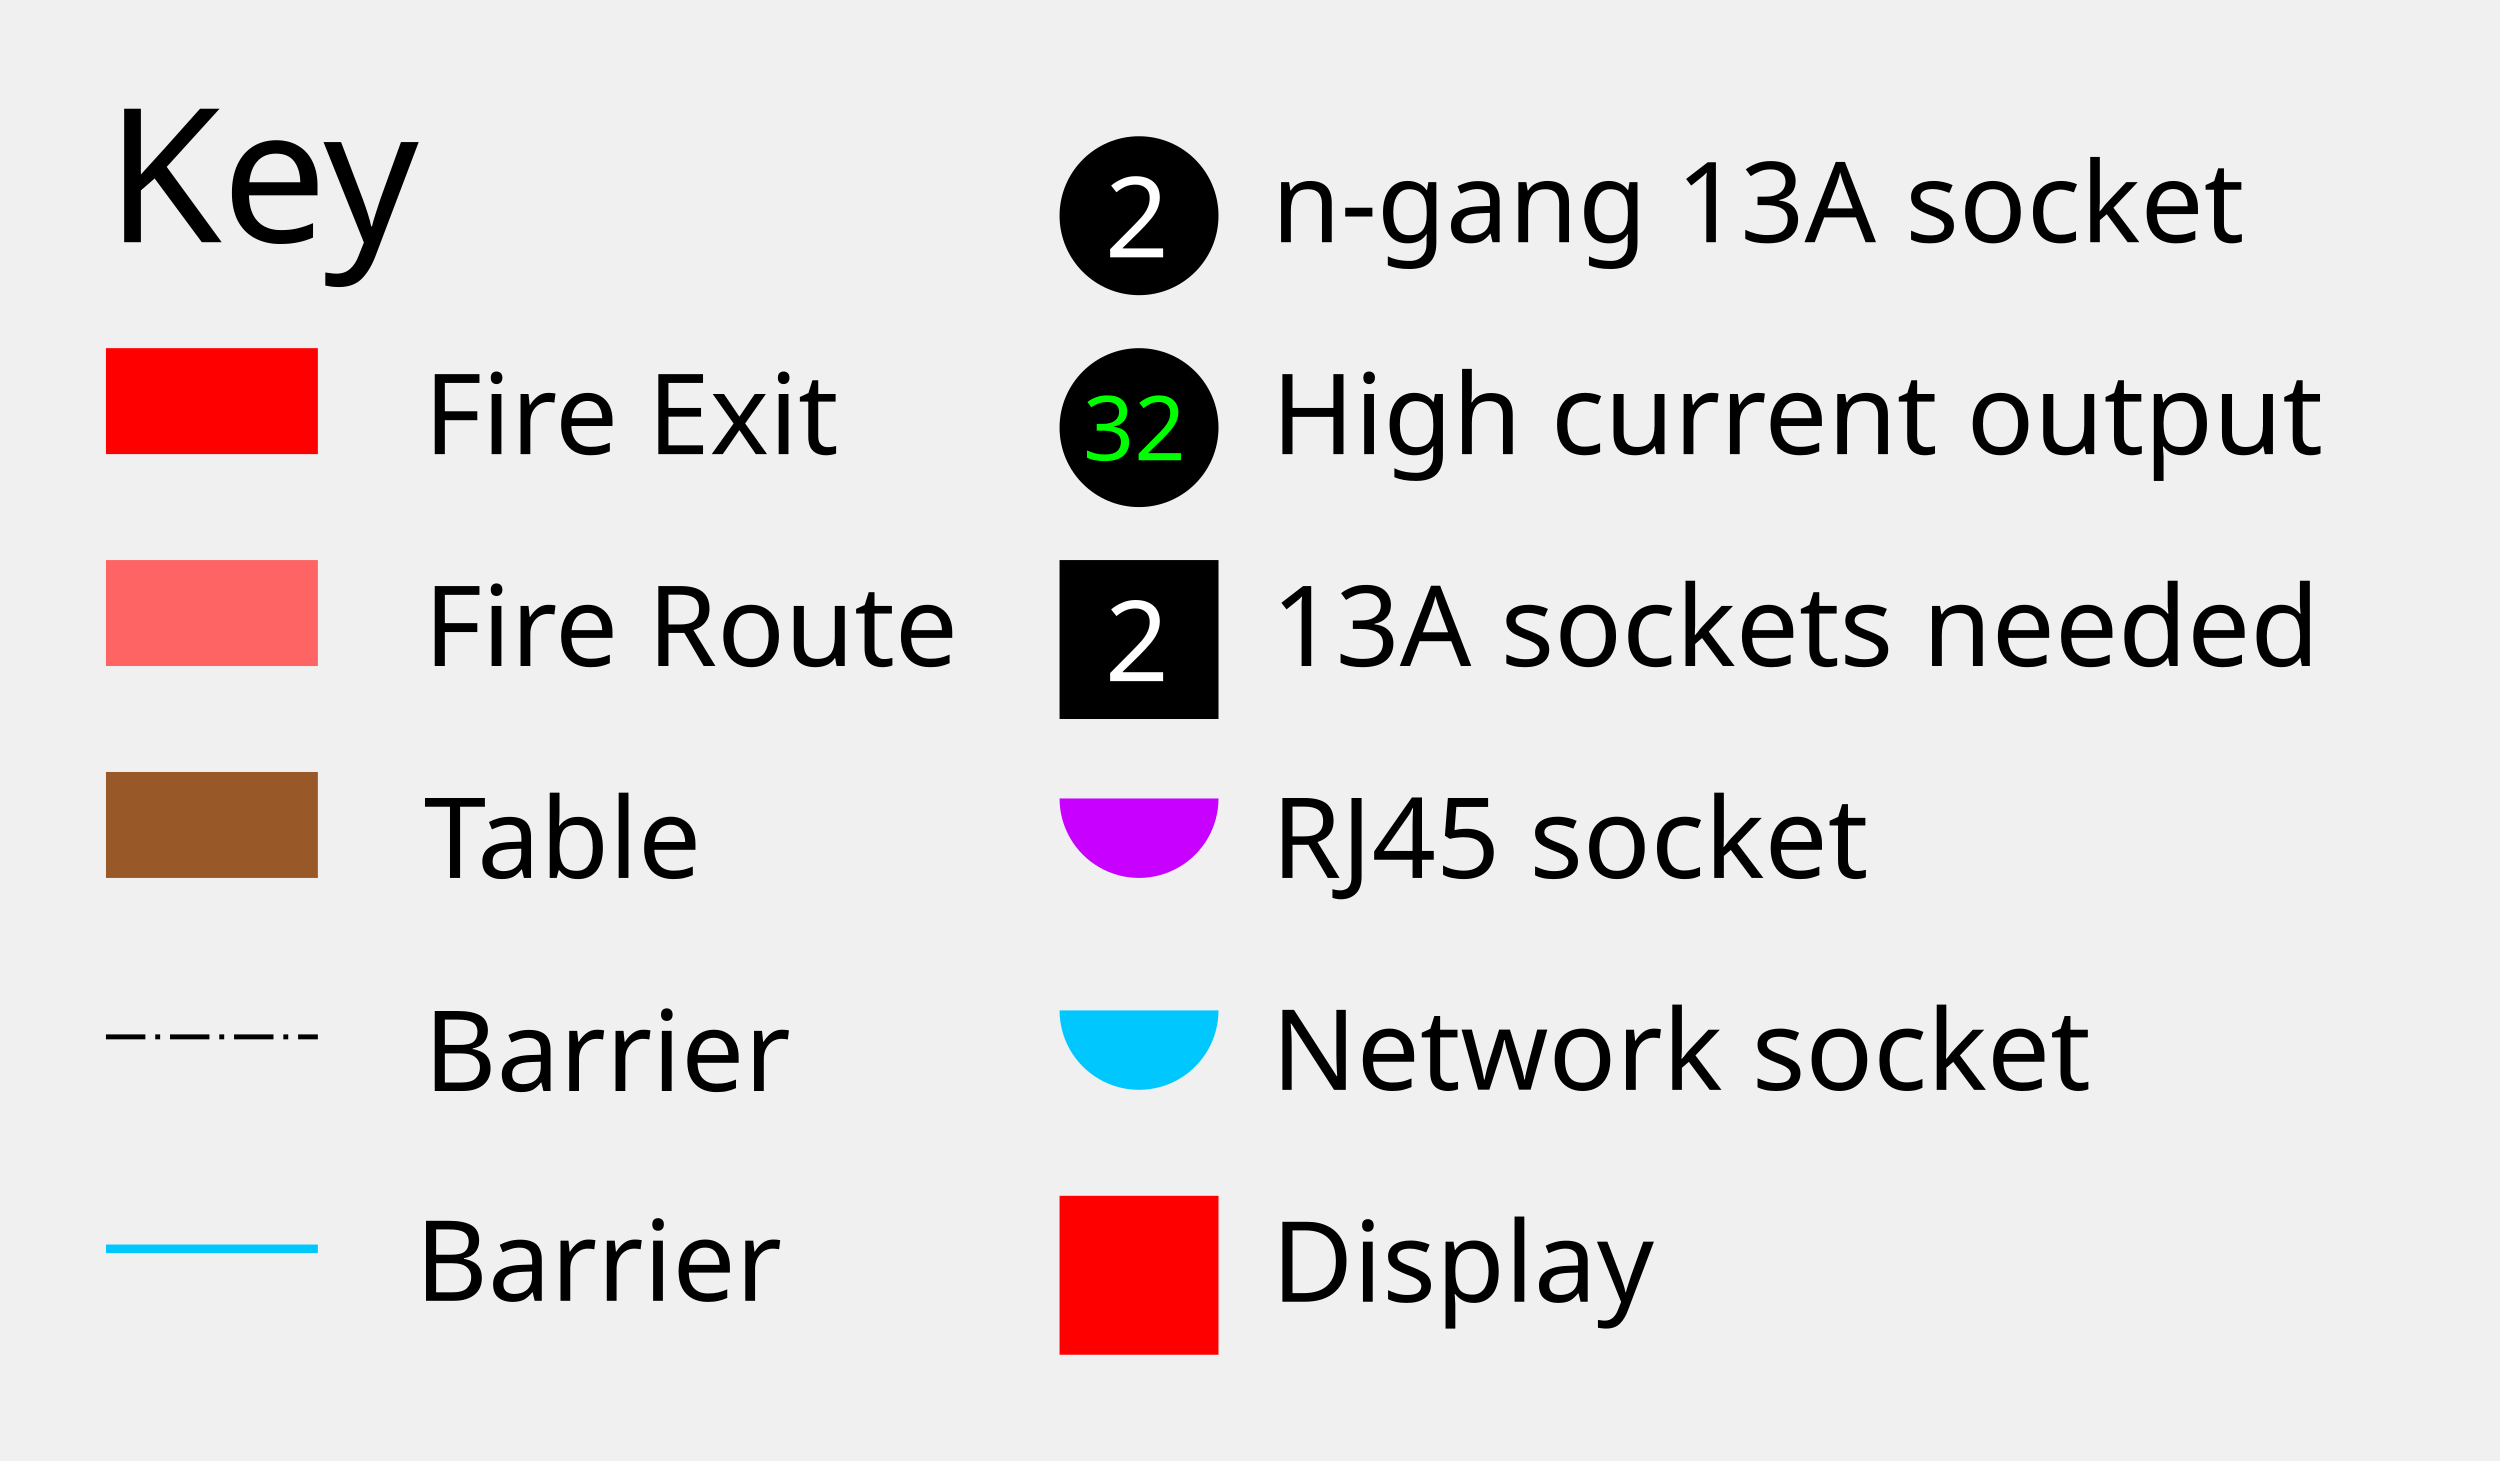
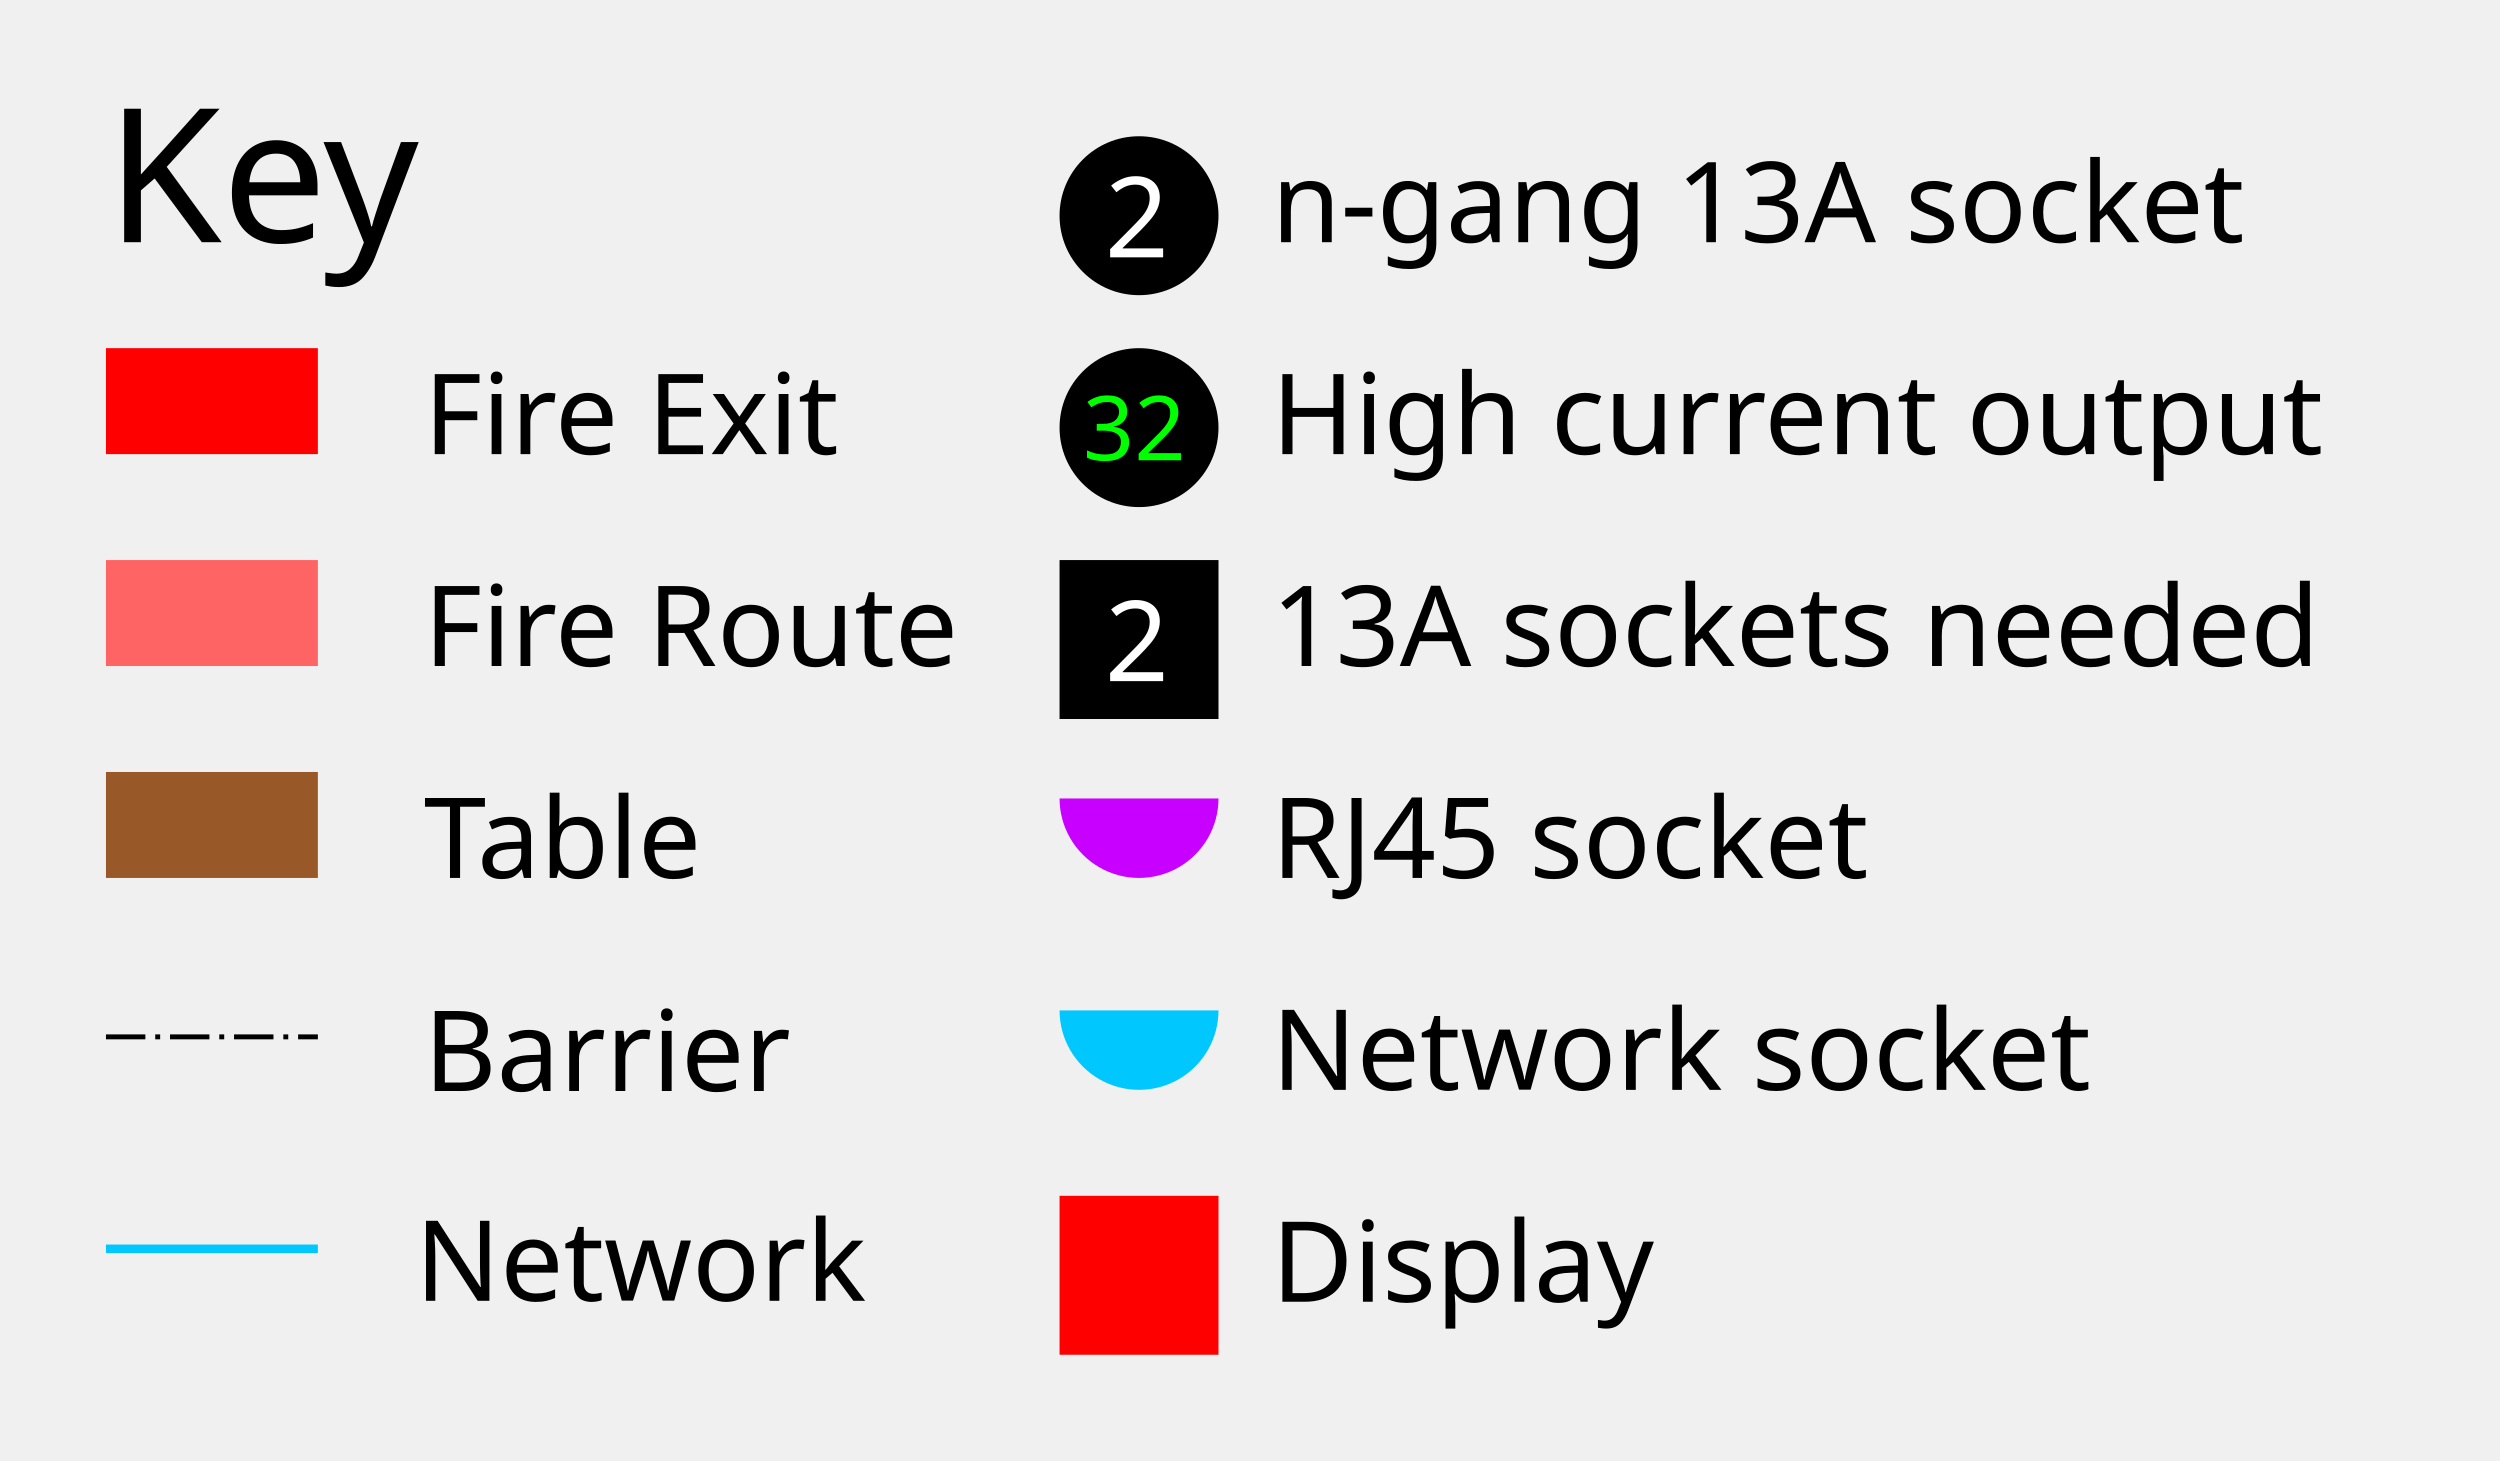
<svg xmlns="http://www.w3.org/2000/svg" width="235.947mm" height="137.859mm" viewBox="0 0 235.947 137.859" version="1.1" id="svg1281">
  <defs id="defs1275" />
  <g id="layer5" transform="translate(-10,-34.14118)" style="display:inline" />
  <g id="layer4" transform="translate(-10,-34.14118)">
    <path style="fill:#00c8ff;fill-opacity:1;stroke:none;stroke-width:50;stroke-linecap:round;stroke-linejoin:round;stroke-miterlimit:4;stroke-dasharray:none;stroke-dashoffset:0;stroke-opacity:1" id="path2549" d="m 125,129.5 a 7.5,7.5 0 0 1 -3.75,6.495 7.5,7.5 0 0 1 -7.5,0 A 7.5,7.5 0 0 1 110,129.5 l 7.5,0 z" />
    <text xml:space="preserve" style="font-style:normal;font-variant:normal;font-weight:normal;font-stretch:normal;font-size:10.583px;line-height:1.25;font-family:sans-serif;-inkscape-font-specification:'sans-serif, Normal';font-variant-ligatures:normal;font-variant-caps:normal;font-variant-numeric:normal;font-feature-settings:normal;text-align:start;letter-spacing:0px;word-spacing:0px;writing-mode:lr-tb;text-anchor:start;fill:#000000;fill-opacity:1;stroke:none;stroke-width:0.265" x="130" y="137" id="text2573">
      <tspan id="tspan2575" x="130" y="137">Network socket</tspan>
    </text>
    <rect y="147" x="110" height="15" width="15" id="rect2577" style="fill:#ff0000;fill-opacity:1;stroke:none;stroke-width:50;stroke-linecap:round;stroke-linejoin:round;stroke-miterlimit:4;stroke-dasharray:none;stroke-dashoffset:0;stroke-opacity:1" />
    <text xml:space="preserve" style="font-style:normal;font-variant:normal;font-weight:normal;font-stretch:normal;font-size:10.583px;line-height:1.25;font-family:sans-serif;-inkscape-font-specification:'sans-serif, Normal';font-variant-ligatures:normal;font-variant-caps:normal;font-variant-numeric:normal;font-feature-settings:normal;text-align:start;letter-spacing:0px;word-spacing:0px;writing-mode:lr-tb;text-anchor:start;fill:#000000;fill-opacity:1;stroke:none;stroke-width:0.265" x="130" y="157" id="text2581">
      <tspan id="tspan2583" x="130" y="157">Display</tspan>
    </text>
    <path d="m 125,109.5 a 7.5,7.5 0 0 1 -3.75,6.495 7.5,7.5 0 0 1 -7.5,0 7.5,7.5 0 0 1 -3.75,-6.495 l 7.5,0 z" id="path858" style="fill:#c800ff;fill-opacity:1;stroke:none;stroke-width:50;stroke-linecap:round;stroke-linejoin:round;stroke-miterlimit:4;stroke-dasharray:none;stroke-dashoffset:0;stroke-opacity:1" />
    <text id="text862" y="117" x="130" style="font-style:normal;font-variant:normal;font-weight:normal;font-stretch:normal;font-size:10.583px;line-height:1.25;font-family:sans-serif;-inkscape-font-specification:'sans-serif, Normal';font-variant-ligatures:normal;font-variant-caps:normal;font-variant-numeric:normal;font-feature-settings:normal;text-align:start;letter-spacing:0px;word-spacing:0px;writing-mode:lr-tb;text-anchor:start;fill:#000000;fill-opacity:1;stroke:none;stroke-width:0.265" xml:space="preserve">
      <tspan y="117" x="130" id="tspan860">RJ45 socket</tspan>
    </text>
+     <text xml:space="preserve" style="font-style:normal;font-variant:normal;font-weight:normal;font-stretch:normal;font-size:10.583px;line-height:1.25;font-family:sans-serif;-inkscape-font-specification:'sans-serif, Normal';font-variant-ligatures:normal;font-variant-caps:normal;font-variant-numeric:normal;font-feature-settings:normal;text-align:start;letter-spacing:0px;word-spacing:0px;writing-mode:lr-tb;text-anchor:start;fill:#000000;fill-opacity:1;stroke:none;stroke-width:0.265" x="49.175" y="156.908" id="text854" transform="translate(-1.0833333e-7)">
+       <tspan id="tspan852" x="49.175" y="156.908">Network </tspan>
+     </text>
+     <path id="path856" d="M 20,152.001 H 40" style="fill:none;stroke:#00c8ff;stroke-width:0.8;stroke-linecap:butt;stroke-linejoin:round;stroke-miterlimit:4;stroke-dasharray:none;stroke-dashoffset:0;stroke-opacity:1" transform="translate(-1.0833333e-7)" />
  </g>
  <g id="layer3" transform="translate(-10,-34.14118)">
    <circle style="fill:#000000;fill-opacity:1;stroke:none;stroke-width:75;stroke-linecap:round;stroke-linejoin:round;stroke-miterlimit:4;stroke-dasharray:none;stroke-dashoffset:0;stroke-opacity:1" id="path2543" cx="117.5" cy="54.5" r="7.5" />
    <circle r="7.5" cy="74.5" cx="117.5" id="circle2545" style="fill:#000000;fill-opacity:1;stroke:none;stroke-width:75;stroke-linecap:round;stroke-linejoin:round;stroke-miterlimit:4;stroke-dasharray:none;stroke-dashoffset:0;stroke-opacity:1" />
    <rect style="fill:#000000;fill-opacity:1;stroke:none;stroke-width:50;stroke-linecap:round;stroke-linejoin:round;stroke-miterlimit:4;stroke-dasharray:none;stroke-dashoffset:0;stroke-opacity:1" id="rect2547" width="15" height="15" x="110" y="87" />
    <text xml:space="preserve" style="font-style:normal;font-variant:normal;font-weight:normal;font-stretch:normal;font-size:10.583px;line-height:1.25;font-family:sans-serif;-inkscape-font-specification:'sans-serif, Normal';font-variant-ligatures:normal;font-variant-caps:normal;font-variant-numeric:normal;font-feature-settings:normal;text-align:start;letter-spacing:0px;word-spacing:0px;writing-mode:lr-tb;text-anchor:start;fill:#000000;fill-opacity:1;stroke:none;stroke-width:0.265" x="130" y="57" id="text2553">
      <tspan id="tspan2555" x="130" y="57">n-gang 13A socket</tspan>
    </text>
    <text xml:space="preserve" style="font-style:normal;font-variant:normal;font-weight:normal;font-stretch:normal;font-size:10.583px;line-height:1.25;font-family:sans-serif;-inkscape-font-specification:'sans-serif, Normal';font-variant-ligatures:normal;font-variant-caps:normal;font-variant-numeric:normal;font-feature-settings:normal;text-align:start;letter-spacing:0px;word-spacing:0px;writing-mode:lr-tb;text-anchor:start;fill:#000000;fill-opacity:1;stroke:none;stroke-width:0.265" x="130" y="77" id="text2559">
      <tspan id="tspan2561" x="130" y="77">High current output</tspan>
    </text>
    <text xml:space="preserve" style="font-style:normal;font-variant:normal;font-weight:normal;font-stretch:normal;font-size:10.583px;line-height:1.25;font-family:sans-serif;-inkscape-font-specification:'sans-serif, Normal';font-variant-ligatures:normal;font-variant-caps:normal;font-variant-numeric:normal;font-feature-settings:normal;text-align:start;letter-spacing:0px;word-spacing:0px;writing-mode:lr-tb;text-anchor:start;fill:#000000;fill-opacity:1;stroke:none;stroke-width:0.265" x="130" y="97" id="text2565">
      <tspan id="tspan2569" x="130" y="97">13A sockets needed</tspan>
    </text>
    <text xml:space="preserve" style="font-style:normal;font-variant:normal;font-weight:normal;font-stretch:normal;font-size:10.583px;line-height:1.25;font-family:sans-serif;-inkscape-font-specification:'sans-serif, Normal';font-variant-ligatures:normal;font-variant-caps:normal;font-variant-numeric:normal;font-feature-settings:normal;text-align:start;letter-spacing:0px;word-spacing:0px;writing-mode:lr-tb;text-anchor:start;fill:#ffffff;fill-opacity:1;stroke:none;stroke-width:0.265" x="114.275" y="58.427" id="text2587">
      <tspan id="tspan2585" x="114.275" y="58.427" style="font-style:normal;font-variant:normal;font-weight:normal;font-stretch:normal;font-size:10.583px;font-family:sans-serif;-inkscape-font-specification:'sans-serif, Normal';font-variant-ligatures:normal;font-variant-caps:normal;font-variant-numeric:normal;font-feature-settings:normal;text-align:start;writing-mode:lr-tb;text-anchor:start;fill:#ffffff;fill-opacity:1;stroke-width:0.265">2</tspan>
    </text>
    <text xml:space="preserve" style="font-style:normal;font-variant:normal;font-weight:normal;font-stretch:normal;font-size:8.467px;line-height:1.25;font-family:sans-serif;-inkscape-font-specification:'sans-serif, Normal';font-variant-ligatures:normal;font-variant-caps:normal;font-variant-numeric:normal;font-feature-settings:normal;text-align:start;letter-spacing:0px;word-spacing:0px;writing-mode:lr-tb;text-anchor:start;fill:#00ff00;fill-opacity:1;stroke:none;stroke-width:0.265" x="112.212" y="77.582" id="text2591">
      <tspan id="tspan2595" x="112.212" y="77.582">32</tspan>
    </text>
    <text xml:space="preserve" style="font-style:normal;font-variant:normal;font-weight:normal;font-stretch:normal;font-size:10.583px;line-height:1.25;font-family:sans-serif;-inkscape-font-specification:'sans-serif, Normal';font-variant-ligatures:normal;font-variant-caps:normal;font-variant-numeric:normal;font-feature-settings:normal;text-align:start;letter-spacing:0px;word-spacing:0px;writing-mode:lr-tb;text-anchor:start;fill:#ffffff;fill-opacity:1;stroke:none;stroke-width:0.265" x="114.275" y="98.427" id="text2599">
      <tspan id="tspan2601" x="114.275" y="98.427">2</tspan>
    </text>
  </g>
  <g id="layer2" transform="translate(-10,-34.14118)">
    <rect style="fill:#985827;fill-opacity:1;stroke:none;stroke-width:50;stroke-linecap:round;stroke-linejoin:round;stroke-miterlimit:4;stroke-dasharray:none;stroke-dashoffset:0;stroke-opacity:1" id="rect2360" width="20" height="10" x="20" y="107" />
    <text xml:space="preserve" style="font-style:normal;font-variant:normal;font-weight:normal;font-stretch:normal;font-size:10.583px;line-height:1.25;font-family:sans-serif;-inkscape-font-specification:'sans-serif, Normal';font-variant-ligatures:normal;font-variant-caps:normal;font-variant-numeric:normal;font-feature-settings:normal;text-align:start;letter-spacing:0px;word-spacing:0px;writing-mode:lr-tb;text-anchor:start;fill:#000000;fill-opacity:1;stroke:none;stroke-width:0.265" x="50" y="117" id="text2364">
      <tspan id="tspan2366" x="50" y="117">Table</tspan>
    </text>
    <text id="text876" y="137.108" x="50" style="font-style:normal;font-variant:normal;font-weight:normal;font-stretch:normal;font-size:10.583px;line-height:1.25;font-family:sans-serif;-inkscape-font-specification:'sans-serif, Normal';font-variant-ligatures:normal;font-variant-caps:normal;font-variant-numeric:normal;font-feature-settings:normal;text-align:start;letter-spacing:0px;word-spacing:0px;writing-mode:lr-tb;text-anchor:start;fill:#000000;fill-opacity:1;stroke:none;stroke-width:0.265" xml:space="preserve">
      <tspan y="137.108" x="50" id="tspan874">Barrier</tspan>
    </text>
    <path style="fill:none;stroke:#000000;stroke-width:0.465;stroke-linecap:butt;stroke-linejoin:round;stroke-miterlimit:4;stroke-dasharray:3.72, 0.93, 0.465, 0.93;stroke-dashoffset:0;stroke-opacity:1" d="M 20,132.001 H 40" id="path878" />
-     <text xml:space="preserve" style="font-style:normal;font-variant:normal;font-weight:normal;font-stretch:normal;font-size:10.583px;line-height:1.25;font-family:sans-serif;-inkscape-font-specification:'sans-serif, Normal';font-variant-ligatures:normal;font-variant-caps:normal;font-variant-numeric:normal;font-feature-settings:normal;text-align:start;letter-spacing:0px;word-spacing:0px;writing-mode:lr-tb;text-anchor:start;fill:#000000;fill-opacity:1;stroke:none;stroke-width:0.265" x="49.175" y="156.908" id="text854">
-       <tspan id="tspan852" x="49.175" y="156.908">Barrier</tspan>
-     </text>
-     <path id="path856" d="M 20,152.001 H 40" style="fill:none;stroke:#00c8ff;stroke-width:0.8;stroke-linecap:butt;stroke-linejoin:round;stroke-miterlimit:4;stroke-dasharray:none;stroke-dashoffset:0;stroke-opacity:1" />
  </g>
  <g id="layer1" transform="translate(-10,-34.14118)">
    <text xml:space="preserve" style="font-style:normal;font-variant:normal;font-weight:normal;font-stretch:normal;font-size:263.758px;line-height:1.25;font-family:sans-serif;-inkscape-font-specification:'sans-serif, Normal';font-variant-ligatures:normal;font-variant-caps:normal;font-variant-numeric:normal;font-feature-settings:normal;text-align:start;letter-spacing:0px;word-spacing:0px;writing-mode:lr-tb;text-anchor:start;fill:#000000;fill-opacity:1;stroke:none;stroke-width:0.265" x="20" y="57" id="text1830">
      <tspan id="tspan1838" style="font-style:normal;font-variant:normal;font-weight:normal;font-stretch:normal;font-size:17.639px;font-family:sans-serif;-inkscape-font-specification:'sans-serif, Normal';font-variant-ligatures:normal;font-variant-caps:normal;font-variant-numeric:normal;font-feature-settings:normal;text-align:start;writing-mode:lr-tb;text-anchor:start" x="20" y="57">Key</tspan>
    </text>
    <rect style="fill:#ff0000;fill-opacity:1;stroke:none;stroke-width:50;stroke-linecap:round;stroke-linejoin:round;stroke-miterlimit:4;stroke-dasharray:none;stroke-dashoffset:0;stroke-opacity:1" id="rect1840" width="20" height="10" x="20" y="67" />
    <text xml:space="preserve" style="font-style:normal;font-variant:normal;font-weight:normal;font-stretch:normal;font-size:10.583px;line-height:1.25;font-family:sans-serif;-inkscape-font-specification:'sans-serif, Normal';font-variant-ligatures:normal;font-variant-caps:normal;font-variant-numeric:normal;font-feature-settings:normal;text-align:start;letter-spacing:0px;word-spacing:0px;writing-mode:lr-tb;text-anchor:start;fill:#000000;fill-opacity:1;stroke:none;stroke-width:0.265" x="50" y="77" id="text1844">
      <tspan id="tspan1846" x="50" y="77">Fire Exit</tspan>
    </text>
    <rect style="fill:#ff6464;fill-opacity:1;stroke:none;stroke-width:50;stroke-linecap:round;stroke-linejoin:round;stroke-miterlimit:4;stroke-dasharray:none;stroke-dashoffset:0;stroke-opacity:1" id="rect1848" width="20" height="10" x="20" y="87" />
    <text xml:space="preserve" style="font-style:normal;font-variant:normal;font-weight:normal;font-stretch:normal;font-size:10.583px;line-height:1.25;font-family:sans-serif;-inkscape-font-specification:'sans-serif, Normal';font-variant-ligatures:normal;font-variant-caps:normal;font-variant-numeric:normal;font-feature-settings:normal;text-align:start;letter-spacing:0px;word-spacing:0px;writing-mode:lr-tb;text-anchor:start;fill:#000000;fill-opacity:1;stroke:none;stroke-width:0.265" x="50" y="97" id="text1852">
      <tspan id="tspan1854" x="50" y="97">Fire Route</tspan>
    </text>
  </g>
</svg>
